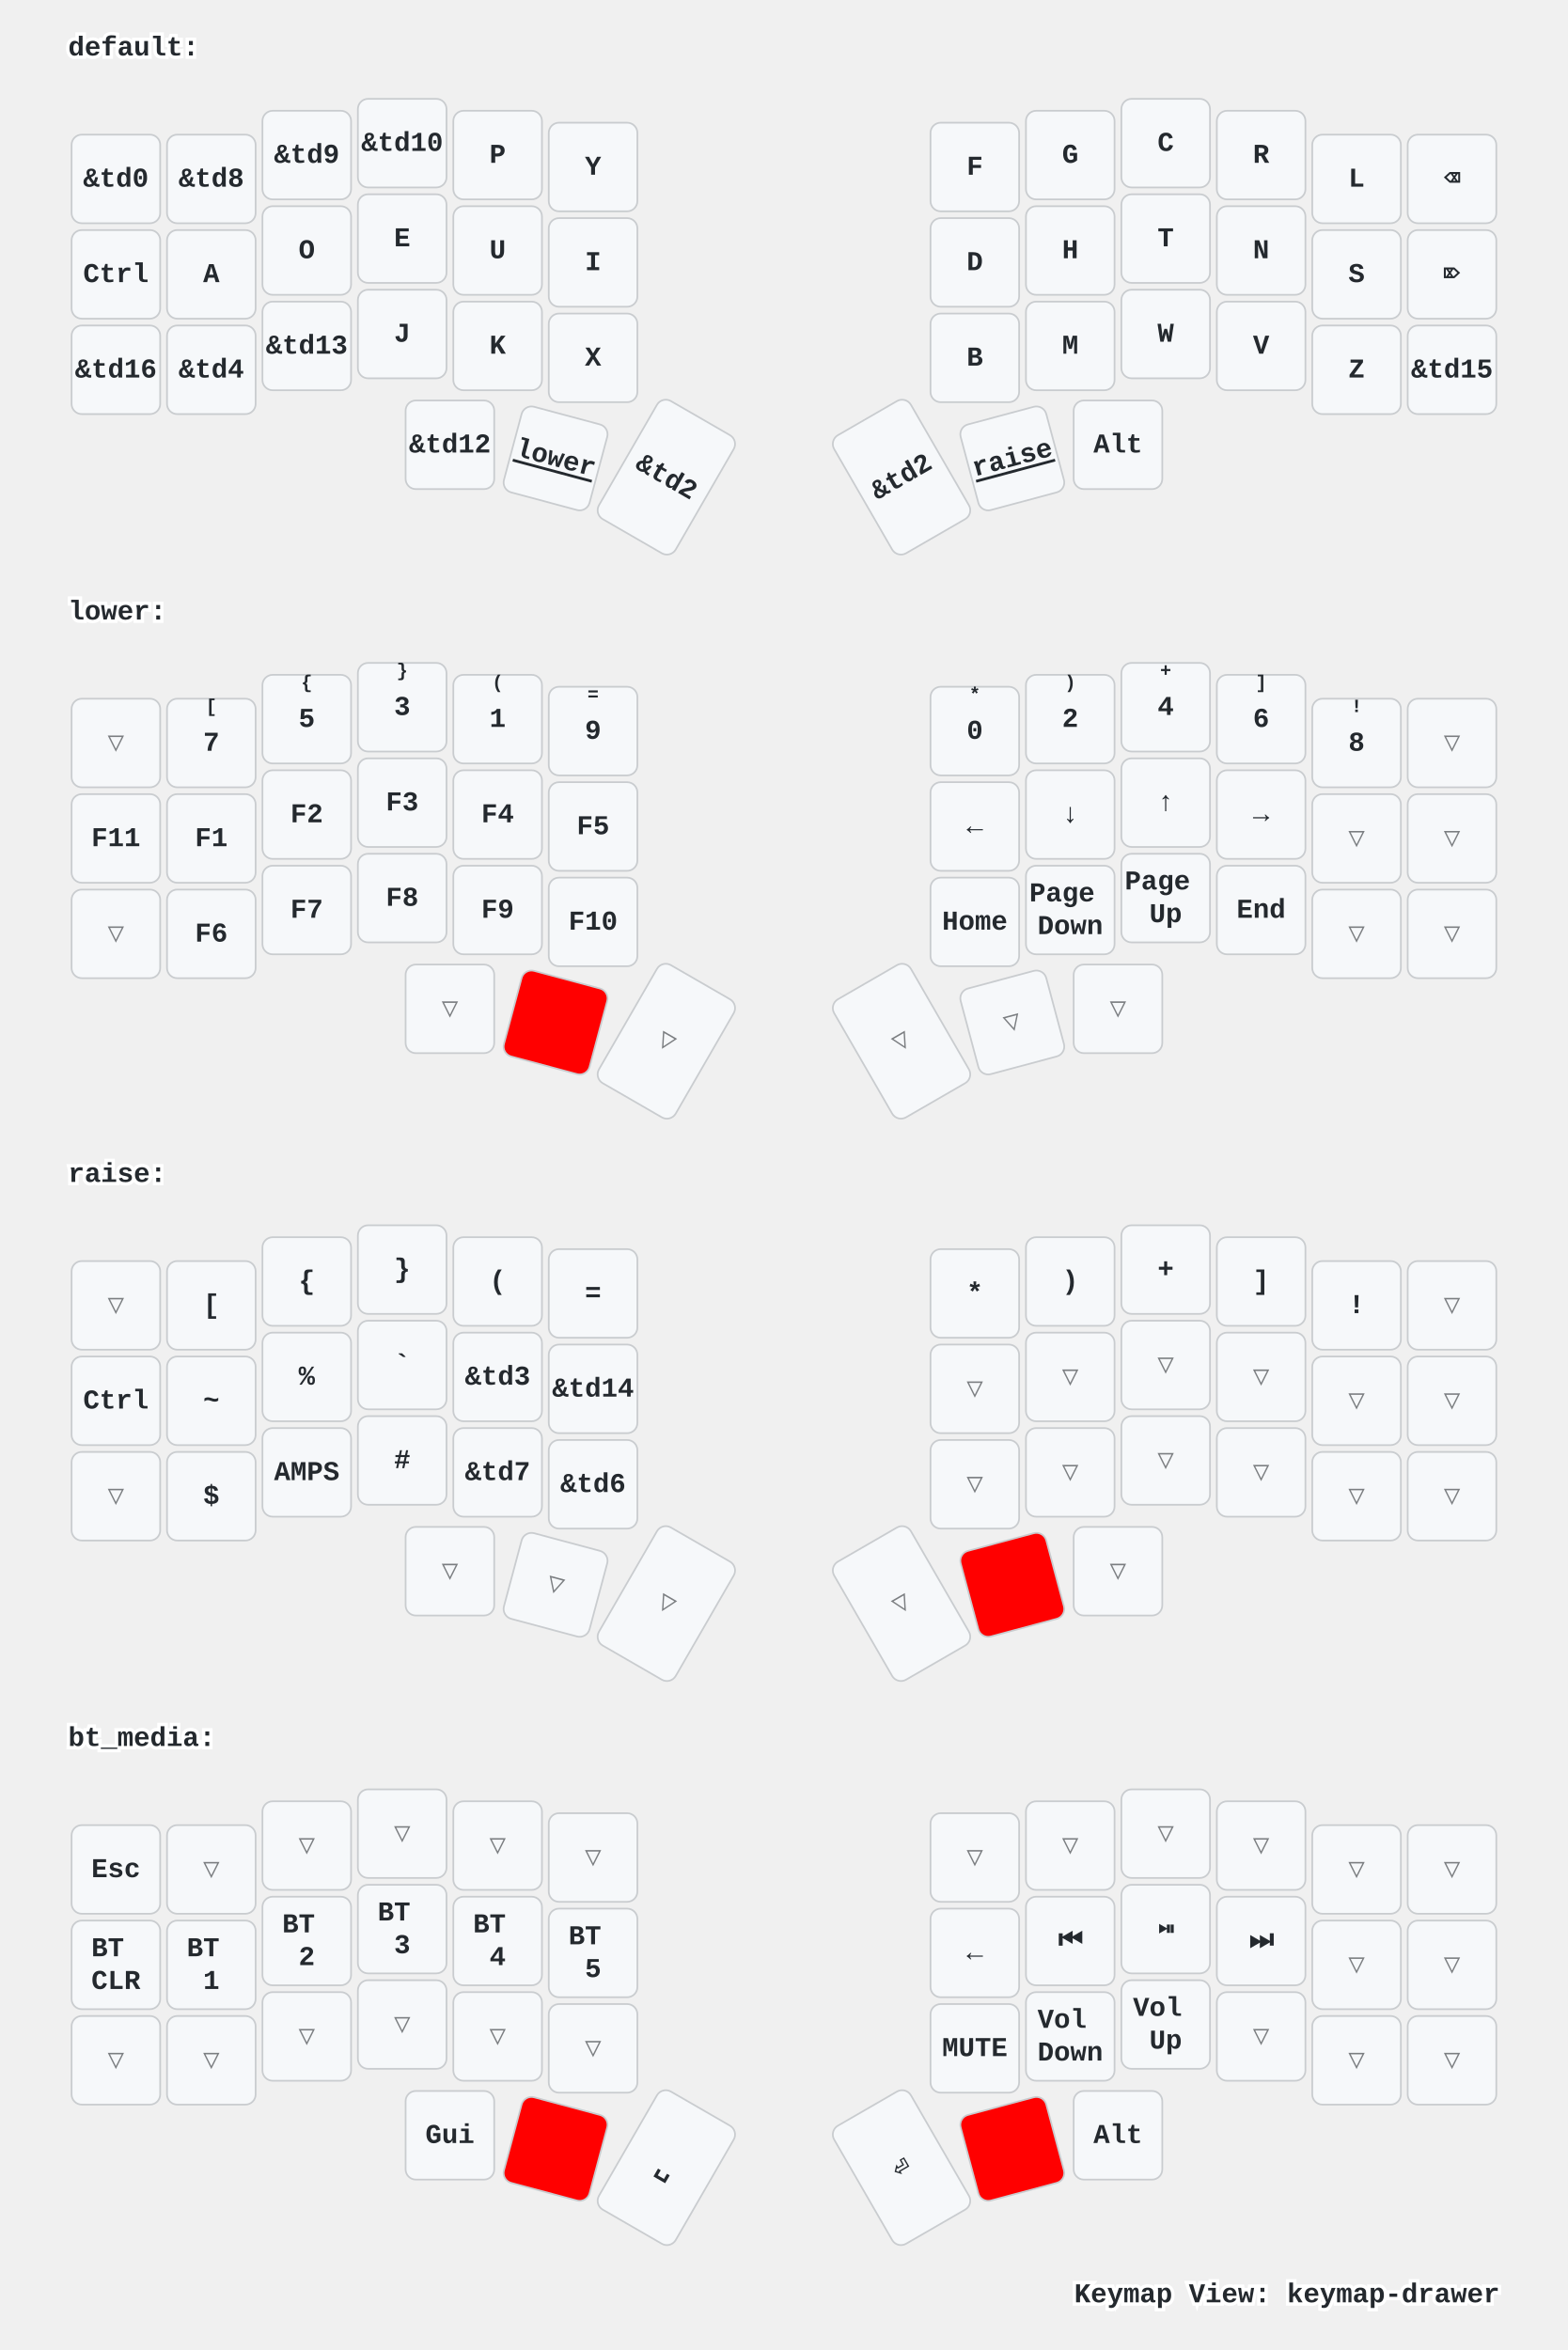
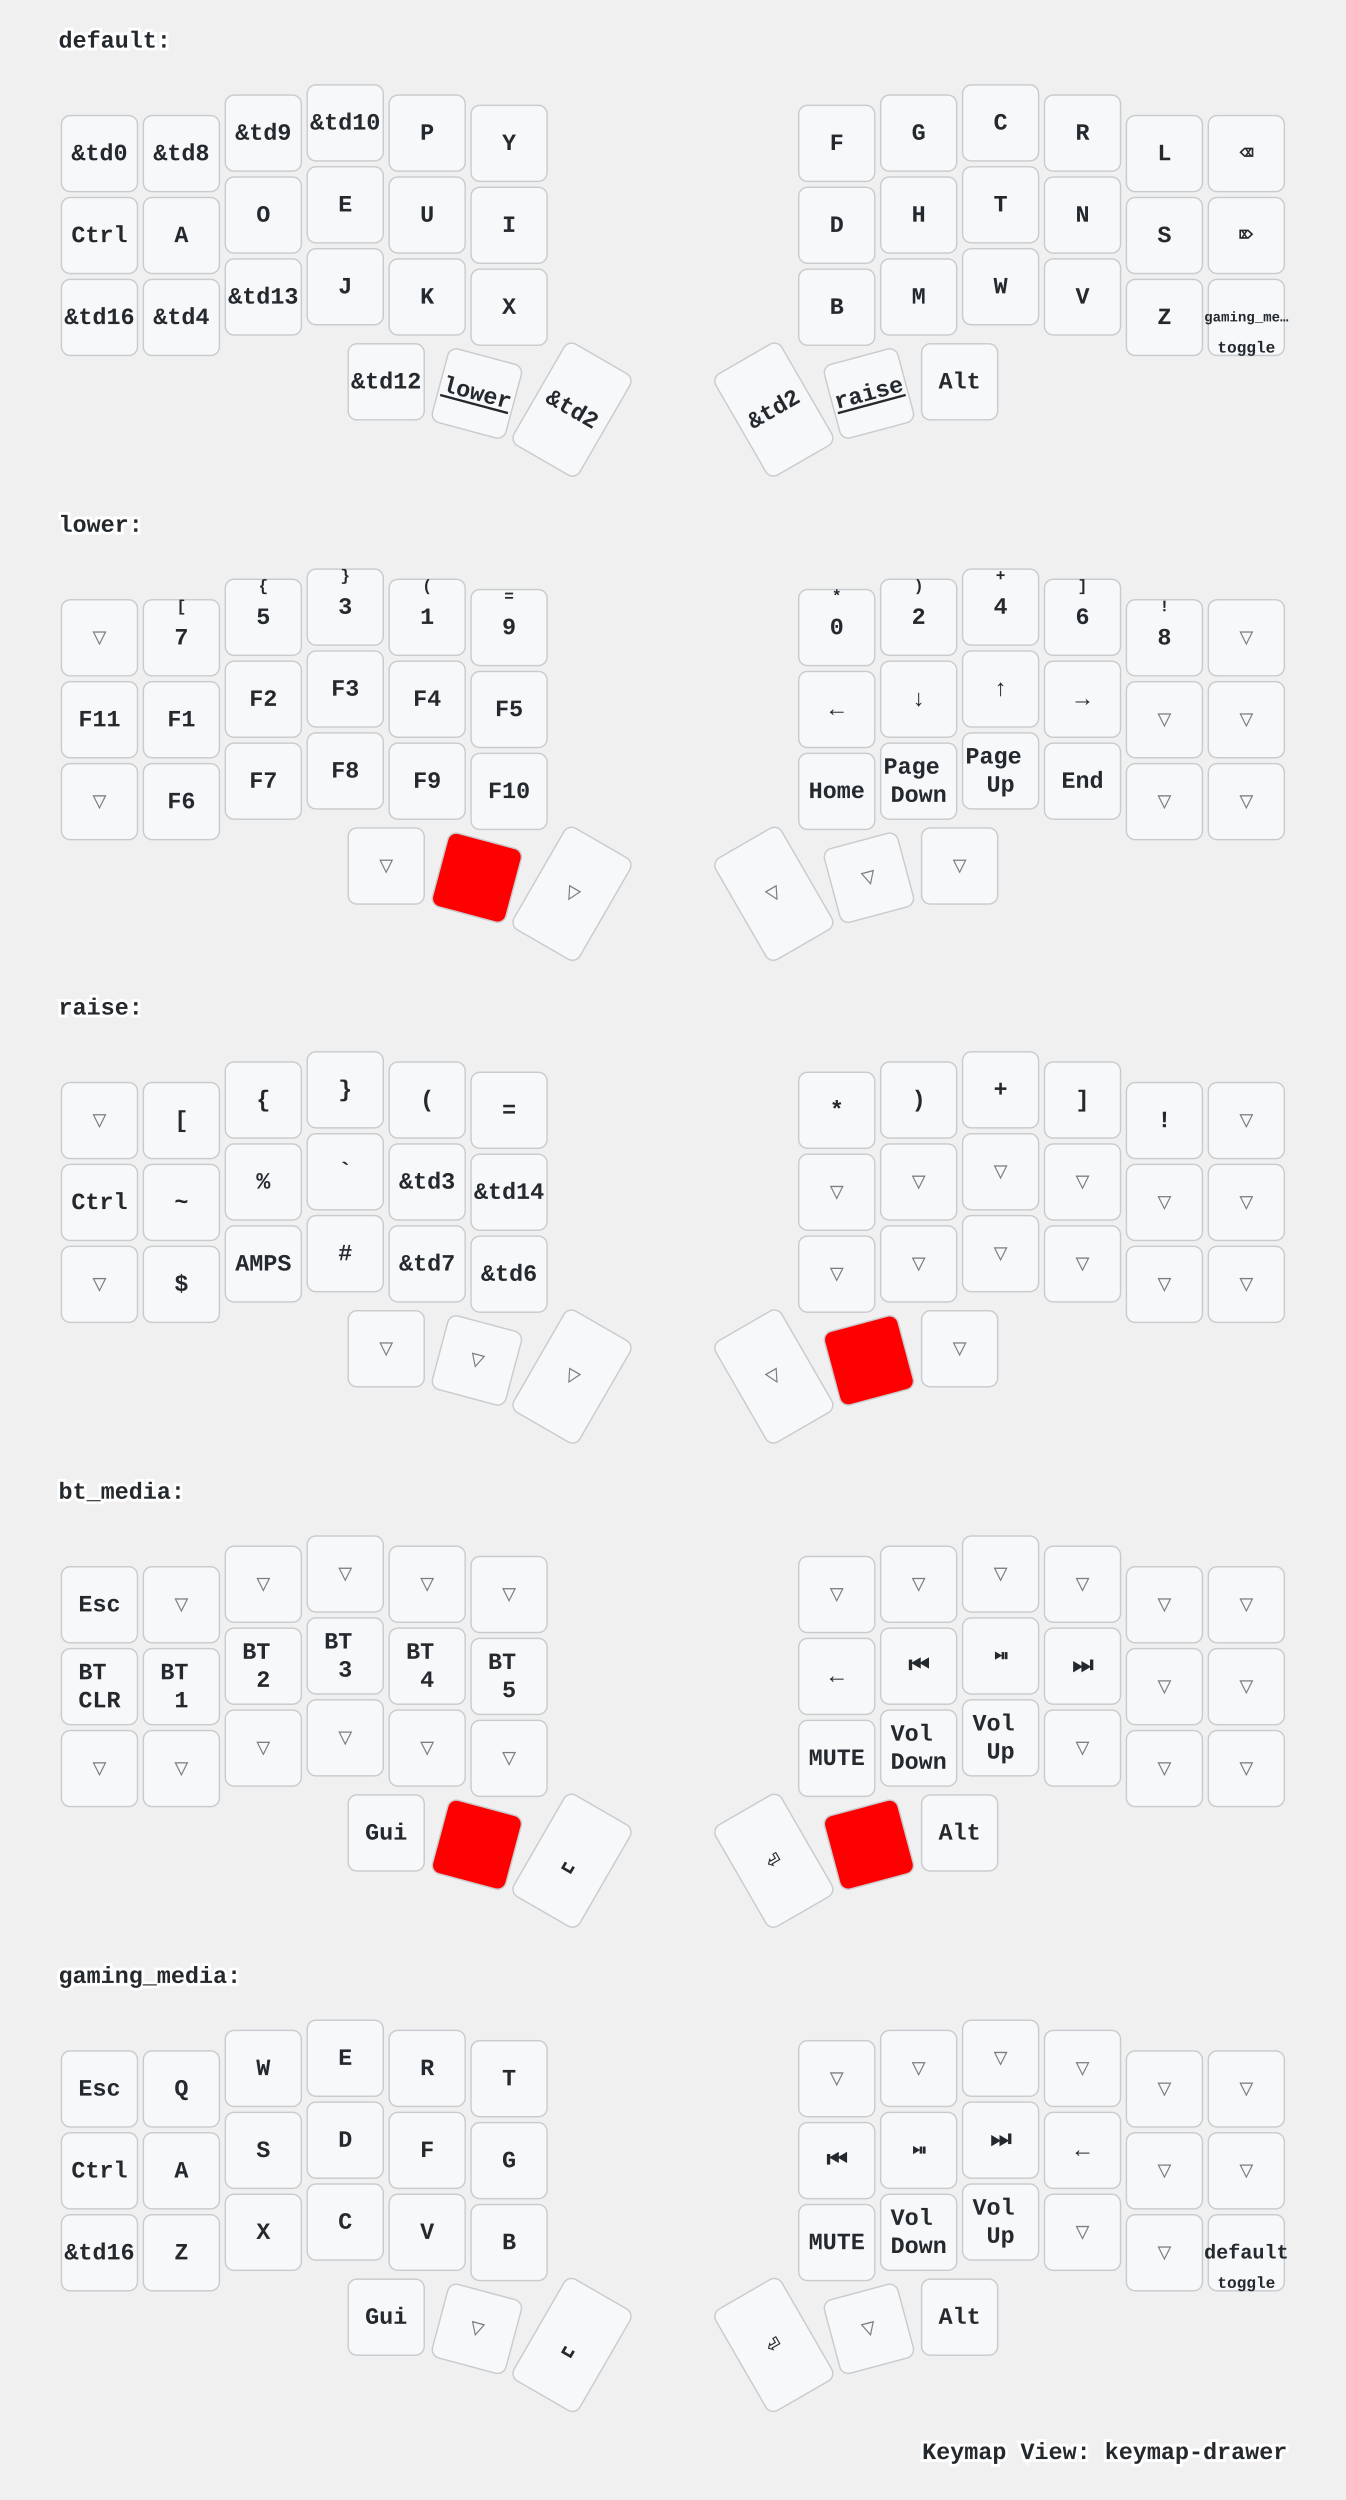
- <svg xmlns="http://www.w3.org/2000/svg" width="920" height="1379" viewBox="0 0 920 1379" class="keymap">
+ <svg xmlns="http://www.w3.org/2000/svg" width="920" height="1709" viewBox="0 0 920 1709" class="keymap">
  <style>/* inherit to force styles through use tags */
svg path {
    fill: inherit;
}

/* font and background color specifications */
svg.keymap {
    font-family: SFMono-Regular,Consolas,Liberation Mono,Menlo,monospace;
    font-size: 14px;
    font-kerning: normal;
    text-rendering: optimizeLegibility;
    fill: #24292e;
}

/* default key styling */
rect.key {
    fill: #f6f8fa;
}

rect.key, rect.combo {
    stroke: #c9cccf;
    stroke-width: 1;
}

/* default key side styling, only used is draw_key_sides is set */
rect.side {
    filter: brightness(90%);
}

/* color accent for combo boxes */
rect.combo, rect.combo-separate {
    fill: #cdf;
}

/* color accent for held keys */
rect.held, rect.combo.held {
    fill: #fdd;
}

/* color accent for ghost (optional) keys */
rect.ghost, rect.combo.ghost {
    stroke-dasharray: 4, 4;
    stroke-width: 2;
}

text {
    text-anchor: middle;
    dominant-baseline: middle;
}

/* styling for layer labels */
text.label {
    font-weight: bold;
    text-anchor: start;
    stroke: white;
    stroke-width: 4;
    paint-order: stroke;
}

/* styling for optional footer */
text.footer {
    text-anchor: end;
    dominant-baseline: auto;
    stroke: white;
    stroke-width: 4;
    paint-order: stroke;
}

/* styling for combo tap, and key hold/shifted label text */
text.combo, text.hold, text.shifted {
    font-size: 11px;
}

text.hold {
    text-anchor: middle;
    dominant-baseline: auto;
}

text.shifted {
    text-anchor: middle;
    dominant-baseline: hanging;
}

text.layer-activator {
    text-decoration: underline;
}

/* styling for hold/shifted label text in combo box */
text.combo.hold, text.combo.shifted {
    font-size: 8px;
}

/* lighter symbol for transparent keys */
text.trans {
    fill: #7b7e81;
}

/* styling for combo dendrons */
path.combo {
    stroke-width: 1;
    stroke: gray;
    fill: none;
}

/* Start Tabler Icons Cleanup */
/* cannot use height/width with glyphs */
.icon-tabler &gt; path {
    fill: inherit;
    stroke: inherit;
    stroke-width: 2;
}
/* hide tabler's default box */
.icon-tabler &gt; path[stroke="none"][fill="none"] {
    visibility: hidden;
}
/* End Tabler Icons Cleanup */

/* For default sytles, see https://github.com/caksoylar/keymap-drawer/blob/main/keymap_drawer/config.py#L85 */

svg.keymap {
  font-family: Ubuntu Mono, Inconsolata, Consolas, Liberation Mono, Menlo, monospace;
  font-size: 16px;
  font-weight: bold;
  text-rendering: optimizeLegibility;
}

/* Color accent for held keys
red = #f00
green = #0f0
blue = #00f
yellow = #ff0
cyan = #0ff
magenta = #f0f
white = #fff
black = #000
grey = #888
light grey = #ccc
#ffc
*/
rect.held, rect.combo.held {
    fill: #f00;
}

/* Technique borrowed and extended from https://github.com/englmaxi/zmk-config/blob/master/keymap-drawer/config.yaml */
.sym_sub_text.tap {
  translate: -5px 2px;
  font-size: 20px;
}
.sym_sub_text.shifted {
  translate: 10px 13px;
  font-size: 10px;
  opacity: 1.0;
}
.combo.sym_sub_text.tap {
  translate: -1px 1px;
}
.combo.sym_sub_text.shifted {
  translate: 7px 5px;
  font-size: 10px;
  opacity: 1.0;
}

/* Toggle */
.toggle.shifted {
  translate: -10px 12px;
}

.toggle.hold {
  translate: 13px -23px;
}

/* Variant for tap-dances */
.tap_dance.tap {
  translate: -7px 0px;
  font-size: 12px;
}
.tap_dance.shifted {
  translate: 7px 17px;
  font-size: 12px;
  opacity: 1.0;
}

/* Variant for symbol next to symbol */
.sym_by_sym.tap {
  translate: -6px 0px;
}
.sym_by_sym.shifted {
  translate: 10px 12px;
  opacity: 1.0;
}

.combo.sym_by_sym.tap {
  translate: -35px 0px;
}
.combo.sym_by_sym.shifted {
  translate: 35px 20px;
  opacity: 1.0;
}

.combo.sym_by_sym.hold {
  visibility: hidden;
}

/* hide hold box for combo sym_by_sym */
.combo.sym_by_sym.hold &gt; path[stroke="none"][fill="none"] {
  visibility: hidden;
}
</style>
  <g transform="translate(40, 0)" class="layer-default">
    <text x="0" y="28" class="label" id="default">default:</text>
    <g transform="translate(0, 56)">
      <g transform="translate(28, 49)" class="key keypos-0">
        <rect rx="6" ry="6" x="-26" y="-26" width="52" height="52" class="key" />
        <text x="0" y="0" class="key tap">&amp;td0</text>
      </g>
      <g transform="translate(84, 49)" class="key keypos-1">
        <rect rx="6" ry="6" x="-26" y="-26" width="52" height="52" class="key" />
        <text x="0" y="0" class="key tap">&amp;td8</text>
      </g>
      <g transform="translate(140, 35)" class="key keypos-2">
        <rect rx="6" ry="6" x="-26" y="-26" width="52" height="52" class="key" />
        <text x="0" y="0" class="key tap">&amp;td9</text>
      </g>
      <g transform="translate(196, 28)" class="key keypos-3">
        <rect rx="6" ry="6" x="-26" y="-26" width="52" height="52" class="key" />
        <text x="0" y="0" class="key tap">&amp;td10</text>
      </g>
      <g transform="translate(252, 35)" class="key keypos-4">
        <rect rx="6" ry="6" x="-26" y="-26" width="52" height="52" class="key" />
        <text x="0" y="0" class="key tap">P</text>
      </g>
      <g transform="translate(308, 42)" class="key keypos-5">
        <rect rx="6" ry="6" x="-26" y="-26" width="52" height="52" class="key" />
        <text x="0" y="0" class="key tap">Y</text>
      </g>
      <g transform="translate(532, 42)" class="key keypos-6">
        <rect rx="6" ry="6" x="-26" y="-26" width="52" height="52" class="key" />
        <text x="0" y="0" class="key tap">F</text>
      </g>
      <g transform="translate(588, 35)" class="key keypos-7">
        <rect rx="6" ry="6" x="-26" y="-26" width="52" height="52" class="key" />
        <text x="0" y="0" class="key tap">G</text>
      </g>
      <g transform="translate(644, 28)" class="key keypos-8">
        <rect rx="6" ry="6" x="-26" y="-26" width="52" height="52" class="key" />
        <text x="0" y="0" class="key tap">C</text>
      </g>
      <g transform="translate(700, 35)" class="key keypos-9">
        <rect rx="6" ry="6" x="-26" y="-26" width="52" height="52" class="key" />
        <text x="0" y="0" class="key tap">R</text>
      </g>
      <g transform="translate(756, 49)" class="key keypos-10">
        <rect rx="6" ry="6" x="-26" y="-26" width="52" height="52" class="key" />
        <text x="0" y="0" class="key tap">L</text>
      </g>
      <g transform="translate(812, 49)" class="key keypos-11">
        <rect rx="6" ry="6" x="-26" y="-26" width="52" height="52" class="key" />
        <text x="0" y="0" class="key tap">⌫</text>
      </g>
      <g transform="translate(28, 105)" class="key keypos-12">
        <rect rx="6" ry="6" x="-26" y="-26" width="52" height="52" class="key" />
        <text x="0" y="0" class="key tap">Ctrl</text>
      </g>
      <g transform="translate(84, 105)" class="key keypos-13">
        <rect rx="6" ry="6" x="-26" y="-26" width="52" height="52" class="key" />
        <text x="0" y="0" class="key tap">A</text>
      </g>
      <g transform="translate(140, 91)" class="key keypos-14">
        <rect rx="6" ry="6" x="-26" y="-26" width="52" height="52" class="key" />
        <text x="0" y="0" class="key tap">O</text>
      </g>
      <g transform="translate(196, 84)" class="key keypos-15">
        <rect rx="6" ry="6" x="-26" y="-26" width="52" height="52" class="key" />
        <text x="0" y="0" class="key tap">E</text>
      </g>
      <g transform="translate(252, 91)" class="key keypos-16">
        <rect rx="6" ry="6" x="-26" y="-26" width="52" height="52" class="key" />
        <text x="0" y="0" class="key tap">U</text>
      </g>
      <g transform="translate(308, 98)" class="key keypos-17">
        <rect rx="6" ry="6" x="-26" y="-26" width="52" height="52" class="key" />
        <text x="0" y="0" class="key tap">I</text>
      </g>
      <g transform="translate(532, 98)" class="key keypos-18">
        <rect rx="6" ry="6" x="-26" y="-26" width="52" height="52" class="key" />
        <text x="0" y="0" class="key tap">D</text>
      </g>
      <g transform="translate(588, 91)" class="key keypos-19">
        <rect rx="6" ry="6" x="-26" y="-26" width="52" height="52" class="key" />
        <text x="0" y="0" class="key tap">H</text>
      </g>
      <g transform="translate(644, 84)" class="key keypos-20">
        <rect rx="6" ry="6" x="-26" y="-26" width="52" height="52" class="key" />
        <text x="0" y="0" class="key tap">T</text>
      </g>
      <g transform="translate(700, 91)" class="key keypos-21">
        <rect rx="6" ry="6" x="-26" y="-26" width="52" height="52" class="key" />
        <text x="0" y="0" class="key tap">N</text>
      </g>
      <g transform="translate(756, 105)" class="key keypos-22">
        <rect rx="6" ry="6" x="-26" y="-26" width="52" height="52" class="key" />
        <text x="0" y="0" class="key tap">S</text>
      </g>
      <g transform="translate(812, 105)" class="key keypos-23">
        <rect rx="6" ry="6" x="-26" y="-26" width="52" height="52" class="key" />
        <text x="0" y="0" class="key tap">⌦</text>
      </g>
      <g transform="translate(28, 161)" class="key keypos-24">
        <rect rx="6" ry="6" x="-26" y="-26" width="52" height="52" class="key" />
        <text x="0" y="0" class="key tap">&amp;td16</text>
      </g>
      <g transform="translate(84, 161)" class="key keypos-25">
        <rect rx="6" ry="6" x="-26" y="-26" width="52" height="52" class="key" />
        <text x="0" y="0" class="key tap">&amp;td4</text>
      </g>
      <g transform="translate(140, 147)" class="key keypos-26">
        <rect rx="6" ry="6" x="-26" y="-26" width="52" height="52" class="key" />
        <text x="0" y="0" class="key tap">&amp;td13</text>
      </g>
      <g transform="translate(196, 140)" class="key keypos-27">
        <rect rx="6" ry="6" x="-26" y="-26" width="52" height="52" class="key" />
        <text x="0" y="0" class="key tap">J</text>
      </g>
      <g transform="translate(252, 147)" class="key keypos-28">
        <rect rx="6" ry="6" x="-26" y="-26" width="52" height="52" class="key" />
        <text x="0" y="0" class="key tap">K</text>
      </g>
      <g transform="translate(308, 154)" class="key keypos-29">
        <rect rx="6" ry="6" x="-26" y="-26" width="52" height="52" class="key" />
        <text x="0" y="0" class="key tap">X</text>
      </g>
      <g transform="translate(532, 154)" class="key keypos-30">
        <rect rx="6" ry="6" x="-26" y="-26" width="52" height="52" class="key" />
        <text x="0" y="0" class="key tap">B</text>
      </g>
      <g transform="translate(588, 147)" class="key keypos-31">
        <rect rx="6" ry="6" x="-26" y="-26" width="52" height="52" class="key" />
        <text x="0" y="0" class="key tap">M</text>
      </g>
      <g transform="translate(644, 140)" class="key keypos-32">
        <rect rx="6" ry="6" x="-26" y="-26" width="52" height="52" class="key" />
        <text x="0" y="0" class="key tap">W</text>
      </g>
      <g transform="translate(700, 147)" class="key keypos-33">
        <rect rx="6" ry="6" x="-26" y="-26" width="52" height="52" class="key" />
        <text x="0" y="0" class="key tap">V</text>
      </g>
      <g transform="translate(756, 161)" class="key keypos-34">
        <rect rx="6" ry="6" x="-26" y="-26" width="52" height="52" class="key" />
        <text x="0" y="0" class="key tap">Z</text>
      </g>
      <g transform="translate(812, 161)" class="key keypos-35">
        <rect rx="6" ry="6" x="-26" y="-26" width="52" height="52" class="key" />
-         <text x="0" y="0" class="key tap">&amp;td15</text>
+         <a href="#gaming_media">
+           <text x="0" y="0" class="key tap layer-activator">
+             <tspan style="font-size: 60%">gaming_me…</tspan>
+           </text>
+         </a>
+         <text x="0" y="24" class="key hold">toggle</text>
      </g>
      <g transform="translate(224, 205)" class="key keypos-36">
        <rect rx="6" ry="6" x="-26" y="-26" width="52" height="52" class="key" />
        <text x="0" y="0" class="key tap">&amp;td12</text>
      </g>
      <g transform="translate(286, 213) rotate(15.0)" class="key keypos-37">
        <rect rx="6" ry="6" x="-26" y="-26" width="52" height="52" class="key" />
        <a href="#lower">
          <text x="0" y="0" class="key tap layer-activator">lower</text>
        </a>
      </g>
      <g transform="translate(351, 224) rotate(30.0)" class="key keypos-38">
        <rect rx="6" ry="6" x="-26" y="-40" width="52" height="80" class="key" />
        <text x="0" y="0" class="key tap">&amp;td2</text>
      </g>
      <g transform="translate(489, 224) rotate(-30.0)" class="key keypos-39">
        <rect rx="6" ry="6" x="-26" y="-40" width="52" height="80" class="key" />
        <text x="0" y="0" class="key tap">&amp;td2</text>
      </g>
      <g transform="translate(554, 213) rotate(-15.0)" class="key keypos-40">
        <rect rx="6" ry="6" x="-26" y="-26" width="52" height="52" class="key" />
        <a href="#raise">
          <text x="0" y="0" class="key tap layer-activator">raise</text>
        </a>
      </g>
      <g transform="translate(616, 205)" class="key keypos-41">
        <rect rx="6" ry="6" x="-26" y="-26" width="52" height="52" class="key" />
        <text x="0" y="0" class="key tap">Alt</text>
      </g>
    </g>
  </g>
  <g transform="translate(40, 331)" class="layer-lower">
    <text x="0" y="28" class="label" id="lower">lower:</text>
    <g transform="translate(0, 56)">
      <g transform="translate(28, 49)" class="key trans keypos-0">
        <rect rx="6" ry="6" x="-26" y="-26" width="52" height="52" class="key trans" />
        <text x="0" y="0" class="key trans tap">▽</text>
      </g>
      <g transform="translate(84, 49)" class="key keypos-1">
        <rect rx="6" ry="6" x="-26" y="-26" width="52" height="52" class="key" />
        <text x="0" y="0" class="key tap">7</text>
        <text x="0" y="-24" class="key shifted">[</text>
      </g>
      <g transform="translate(140, 35)" class="key keypos-2">
        <rect rx="6" ry="6" x="-26" y="-26" width="52" height="52" class="key" />
        <text x="0" y="0" class="key tap">5</text>
        <text x="0" y="-24" class="key shifted">{</text>
      </g>
      <g transform="translate(196, 28)" class="key keypos-3">
        <rect rx="6" ry="6" x="-26" y="-26" width="52" height="52" class="key" />
        <text x="0" y="0" class="key tap">3</text>
        <text x="0" y="-24" class="key shifted">}</text>
      </g>
      <g transform="translate(252, 35)" class="key keypos-4">
        <rect rx="6" ry="6" x="-26" y="-26" width="52" height="52" class="key" />
        <text x="0" y="0" class="key tap">1</text>
        <text x="0" y="-24" class="key shifted">(</text>
      </g>
      <g transform="translate(308, 42)" class="key keypos-5">
        <rect rx="6" ry="6" x="-26" y="-26" width="52" height="52" class="key" />
        <text x="0" y="0" class="key tap">9</text>
        <text x="0" y="-24" class="key shifted">=</text>
      </g>
      <g transform="translate(532, 42)" class="key keypos-6">
        <rect rx="6" ry="6" x="-26" y="-26" width="52" height="52" class="key" />
        <text x="0" y="0" class="key tap">0</text>
        <text x="0" y="-24" class="key shifted">*</text>
      </g>
      <g transform="translate(588, 35)" class="key keypos-7">
        <rect rx="6" ry="6" x="-26" y="-26" width="52" height="52" class="key" />
        <text x="0" y="0" class="key tap">2</text>
        <text x="0" y="-24" class="key shifted">)</text>
      </g>
      <g transform="translate(644, 28)" class="key keypos-8">
        <rect rx="6" ry="6" x="-26" y="-26" width="52" height="52" class="key" />
        <text x="0" y="0" class="key tap">4</text>
        <text x="0" y="-24" class="key shifted">+</text>
      </g>
      <g transform="translate(700, 35)" class="key keypos-9">
        <rect rx="6" ry="6" x="-26" y="-26" width="52" height="52" class="key" />
        <text x="0" y="0" class="key tap">6</text>
        <text x="0" y="-24" class="key shifted">]</text>
      </g>
      <g transform="translate(756, 49)" class="key keypos-10">
        <rect rx="6" ry="6" x="-26" y="-26" width="52" height="52" class="key" />
        <text x="0" y="0" class="key tap">8</text>
        <text x="0" y="-24" class="key shifted">!</text>
      </g>
      <g transform="translate(812, 49)" class="key trans keypos-11">
        <rect rx="6" ry="6" x="-26" y="-26" width="52" height="52" class="key trans" />
        <text x="0" y="0" class="key trans tap">▽</text>
      </g>
      <g transform="translate(28, 105)" class="key keypos-12">
        <rect rx="6" ry="6" x="-26" y="-26" width="52" height="52" class="key" />
        <text x="0" y="0" class="key tap">F11</text>
      </g>
      <g transform="translate(84, 105)" class="key keypos-13">
        <rect rx="6" ry="6" x="-26" y="-26" width="52" height="52" class="key" />
        <text x="0" y="0" class="key tap">F1</text>
      </g>
      <g transform="translate(140, 91)" class="key keypos-14">
        <rect rx="6" ry="6" x="-26" y="-26" width="52" height="52" class="key" />
        <text x="0" y="0" class="key tap">F2</text>
      </g>
      <g transform="translate(196, 84)" class="key keypos-15">
        <rect rx="6" ry="6" x="-26" y="-26" width="52" height="52" class="key" />
        <text x="0" y="0" class="key tap">F3</text>
      </g>
      <g transform="translate(252, 91)" class="key keypos-16">
        <rect rx="6" ry="6" x="-26" y="-26" width="52" height="52" class="key" />
        <text x="0" y="0" class="key tap">F4</text>
      </g>
      <g transform="translate(308, 98)" class="key keypos-17">
        <rect rx="6" ry="6" x="-26" y="-26" width="52" height="52" class="key" />
        <text x="0" y="0" class="key tap">F5</text>
      </g>
      <g transform="translate(532, 98)" class="key keypos-18">
        <rect rx="6" ry="6" x="-26" y="-26" width="52" height="52" class="key" />
        <text x="0" y="0" class="key tap">←</text>
      </g>
      <g transform="translate(588, 91)" class="key keypos-19">
        <rect rx="6" ry="6" x="-26" y="-26" width="52" height="52" class="key" />
        <text x="0" y="0" class="key tap">↓</text>
      </g>
      <g transform="translate(644, 84)" class="key keypos-20">
        <rect rx="6" ry="6" x="-26" y="-26" width="52" height="52" class="key" />
        <text x="0" y="0" class="key tap">↑</text>
      </g>
      <g transform="translate(700, 91)" class="key keypos-21">
        <rect rx="6" ry="6" x="-26" y="-26" width="52" height="52" class="key" />
        <text x="0" y="0" class="key tap">→</text>
      </g>
      <g transform="translate(756, 105)" class="key trans keypos-22">
        <rect rx="6" ry="6" x="-26" y="-26" width="52" height="52" class="key trans" />
        <text x="0" y="0" class="key trans tap">▽</text>
      </g>
      <g transform="translate(812, 105)" class="key trans keypos-23">
        <rect rx="6" ry="6" x="-26" y="-26" width="52" height="52" class="key trans" />
        <text x="0" y="0" class="key trans tap">▽</text>
      </g>
      <g transform="translate(28, 161)" class="key trans keypos-24">
        <rect rx="6" ry="6" x="-26" y="-26" width="52" height="52" class="key trans" />
        <text x="0" y="0" class="key trans tap">▽</text>
      </g>
      <g transform="translate(84, 161)" class="key keypos-25">
        <rect rx="6" ry="6" x="-26" y="-26" width="52" height="52" class="key" />
        <text x="0" y="0" class="key tap">F6</text>
      </g>
      <g transform="translate(140, 147)" class="key keypos-26">
        <rect rx="6" ry="6" x="-26" y="-26" width="52" height="52" class="key" />
        <text x="0" y="0" class="key tap">F7</text>
      </g>
      <g transform="translate(196, 140)" class="key keypos-27">
        <rect rx="6" ry="6" x="-26" y="-26" width="52" height="52" class="key" />
        <text x="0" y="0" class="key tap">F8</text>
      </g>
      <g transform="translate(252, 147)" class="key keypos-28">
        <rect rx="6" ry="6" x="-26" y="-26" width="52" height="52" class="key" />
        <text x="0" y="0" class="key tap">F9</text>
      </g>
      <g transform="translate(308, 154)" class="key keypos-29">
        <rect rx="6" ry="6" x="-26" y="-26" width="52" height="52" class="key" />
        <text x="0" y="0" class="key tap">F10</text>
      </g>
      <g transform="translate(532, 154)" class="key keypos-30">
        <rect rx="6" ry="6" x="-26" y="-26" width="52" height="52" class="key" />
        <text x="0" y="0" class="key tap">Home</text>
      </g>
      <g transform="translate(588, 147)" class="key keypos-31">
        <rect rx="6" ry="6" x="-26" y="-26" width="52" height="52" class="key" />
        <text x="0" y="0" class="key tap">
          <tspan x="0" dy="-0.6em">Page</tspan>
          <tspan x="0" dy="1.2em">Down</tspan>
        </text>
      </g>
      <g transform="translate(644, 140)" class="key keypos-32">
        <rect rx="6" ry="6" x="-26" y="-26" width="52" height="52" class="key" />
        <text x="0" y="0" class="key tap">
          <tspan x="0" dy="-0.6em">Page</tspan>
          <tspan x="0" dy="1.2em">Up</tspan>
        </text>
      </g>
      <g transform="translate(700, 147)" class="key keypos-33">
        <rect rx="6" ry="6" x="-26" y="-26" width="52" height="52" class="key" />
        <text x="0" y="0" class="key tap">End</text>
      </g>
      <g transform="translate(756, 161)" class="key trans keypos-34">
        <rect rx="6" ry="6" x="-26" y="-26" width="52" height="52" class="key trans" />
        <text x="0" y="0" class="key trans tap">▽</text>
      </g>
      <g transform="translate(812, 161)" class="key trans keypos-35">
        <rect rx="6" ry="6" x="-26" y="-26" width="52" height="52" class="key trans" />
        <text x="0" y="0" class="key trans tap">▽</text>
      </g>
      <g transform="translate(224, 205)" class="key trans keypos-36">
        <rect rx="6" ry="6" x="-26" y="-26" width="52" height="52" class="key trans" />
        <text x="0" y="0" class="key trans tap">▽</text>
      </g>
      <g transform="translate(286, 213) rotate(15.0)" class="key held keypos-37">
        <rect rx="6" ry="6" x="-26" y="-26" width="52" height="52" class="key held" />
      </g>
      <g transform="translate(351, 224) rotate(30.0)" class="key trans keypos-38">
        <rect rx="6" ry="6" x="-26" y="-40" width="52" height="80" class="key trans" />
        <text x="0" y="0" class="key trans tap">▽</text>
      </g>
      <g transform="translate(489, 224) rotate(-30.0)" class="key trans keypos-39">
        <rect rx="6" ry="6" x="-26" y="-40" width="52" height="80" class="key trans" />
        <text x="0" y="0" class="key trans tap">▽</text>
      </g>
      <g transform="translate(554, 213) rotate(-15.0)" class="key trans keypos-40">
        <rect rx="6" ry="6" x="-26" y="-26" width="52" height="52" class="key trans" />
        <text x="0" y="0" class="key trans tap">▽</text>
      </g>
      <g transform="translate(616, 205)" class="key trans keypos-41">
        <rect rx="6" ry="6" x="-26" y="-26" width="52" height="52" class="key trans" />
        <text x="0" y="0" class="key trans tap">▽</text>
      </g>
    </g>
  </g>
  <g transform="translate(40, 661)" class="layer-raise">
    <text x="0" y="28" class="label" id="raise">raise:</text>
    <g transform="translate(0, 56)">
      <g transform="translate(28, 49)" class="key trans keypos-0">
        <rect rx="6" ry="6" x="-26" y="-26" width="52" height="52" class="key trans" />
        <text x="0" y="0" class="key trans tap">▽</text>
      </g>
      <g transform="translate(84, 49)" class="key keypos-1">
        <rect rx="6" ry="6" x="-26" y="-26" width="52" height="52" class="key" />
        <text x="0" y="0" class="key tap">[</text>
      </g>
      <g transform="translate(140, 35)" class="key keypos-2">
        <rect rx="6" ry="6" x="-26" y="-26" width="52" height="52" class="key" />
        <text x="0" y="0" class="key tap">{</text>
      </g>
      <g transform="translate(196, 28)" class="key keypos-3">
        <rect rx="6" ry="6" x="-26" y="-26" width="52" height="52" class="key" />
        <text x="0" y="0" class="key tap">}</text>
      </g>
      <g transform="translate(252, 35)" class="key keypos-4">
        <rect rx="6" ry="6" x="-26" y="-26" width="52" height="52" class="key" />
        <text x="0" y="0" class="key tap">(</text>
      </g>
      <g transform="translate(308, 42)" class="key keypos-5">
        <rect rx="6" ry="6" x="-26" y="-26" width="52" height="52" class="key" />
        <text x="0" y="0" class="key tap">=</text>
      </g>
      <g transform="translate(532, 42)" class="key keypos-6">
        <rect rx="6" ry="6" x="-26" y="-26" width="52" height="52" class="key" />
        <text x="0" y="0" class="key tap">*</text>
      </g>
      <g transform="translate(588, 35)" class="key keypos-7">
        <rect rx="6" ry="6" x="-26" y="-26" width="52" height="52" class="key" />
        <text x="0" y="0" class="key tap">)</text>
      </g>
      <g transform="translate(644, 28)" class="key keypos-8">
        <rect rx="6" ry="6" x="-26" y="-26" width="52" height="52" class="key" />
        <text x="0" y="0" class="key tap">+</text>
      </g>
      <g transform="translate(700, 35)" class="key keypos-9">
        <rect rx="6" ry="6" x="-26" y="-26" width="52" height="52" class="key" />
        <text x="0" y="0" class="key tap">]</text>
      </g>
      <g transform="translate(756, 49)" class="key keypos-10">
        <rect rx="6" ry="6" x="-26" y="-26" width="52" height="52" class="key" />
        <text x="0" y="0" class="key tap">!</text>
      </g>
      <g transform="translate(812, 49)" class="key trans keypos-11">
        <rect rx="6" ry="6" x="-26" y="-26" width="52" height="52" class="key trans" />
        <text x="0" y="0" class="key trans tap">▽</text>
      </g>
      <g transform="translate(28, 105)" class="key keypos-12">
        <rect rx="6" ry="6" x="-26" y="-26" width="52" height="52" class="key" />
        <text x="0" y="0" class="key tap">Ctrl</text>
      </g>
      <g transform="translate(84, 105)" class="key keypos-13">
        <rect rx="6" ry="6" x="-26" y="-26" width="52" height="52" class="key" />
        <text x="0" y="0" class="key tap">~</text>
      </g>
      <g transform="translate(140, 91)" class="key keypos-14">
        <rect rx="6" ry="6" x="-26" y="-26" width="52" height="52" class="key" />
        <text x="0" y="0" class="key tap">%</text>
      </g>
      <g transform="translate(196, 84)" class="key keypos-15">
        <rect rx="6" ry="6" x="-26" y="-26" width="52" height="52" class="key" />
        <text x="0" y="0" class="key tap">`</text>
      </g>
      <g transform="translate(252, 91)" class="key keypos-16">
        <rect rx="6" ry="6" x="-26" y="-26" width="52" height="52" class="key" />
        <text x="0" y="0" class="key tap">&amp;td3</text>
      </g>
      <g transform="translate(308, 98)" class="key keypos-17">
        <rect rx="6" ry="6" x="-26" y="-26" width="52" height="52" class="key" />
        <text x="0" y="0" class="key tap">&amp;td14</text>
      </g>
      <g transform="translate(532, 98)" class="key trans keypos-18">
        <rect rx="6" ry="6" x="-26" y="-26" width="52" height="52" class="key trans" />
        <text x="0" y="0" class="key trans tap">▽</text>
      </g>
      <g transform="translate(588, 91)" class="key trans keypos-19">
        <rect rx="6" ry="6" x="-26" y="-26" width="52" height="52" class="key trans" />
        <text x="0" y="0" class="key trans tap">▽</text>
      </g>
      <g transform="translate(644, 84)" class="key trans keypos-20">
        <rect rx="6" ry="6" x="-26" y="-26" width="52" height="52" class="key trans" />
        <text x="0" y="0" class="key trans tap">▽</text>
      </g>
      <g transform="translate(700, 91)" class="key trans keypos-21">
        <rect rx="6" ry="6" x="-26" y="-26" width="52" height="52" class="key trans" />
        <text x="0" y="0" class="key trans tap">▽</text>
      </g>
      <g transform="translate(756, 105)" class="key trans keypos-22">
        <rect rx="6" ry="6" x="-26" y="-26" width="52" height="52" class="key trans" />
        <text x="0" y="0" class="key trans tap">▽</text>
      </g>
      <g transform="translate(812, 105)" class="key trans keypos-23">
        <rect rx="6" ry="6" x="-26" y="-26" width="52" height="52" class="key trans" />
        <text x="0" y="0" class="key trans tap">▽</text>
      </g>
      <g transform="translate(28, 161)" class="key trans keypos-24">
        <rect rx="6" ry="6" x="-26" y="-26" width="52" height="52" class="key trans" />
        <text x="0" y="0" class="key trans tap">▽</text>
      </g>
      <g transform="translate(84, 161)" class="key keypos-25">
        <rect rx="6" ry="6" x="-26" y="-26" width="52" height="52" class="key" />
        <text x="0" y="0" class="key tap">$</text>
      </g>
      <g transform="translate(140, 147)" class="key keypos-26">
        <rect rx="6" ry="6" x="-26" y="-26" width="52" height="52" class="key" />
        <text x="0" y="0" class="key tap">AMPS</text>
      </g>
      <g transform="translate(196, 140)" class="key keypos-27">
        <rect rx="6" ry="6" x="-26" y="-26" width="52" height="52" class="key" />
        <text x="0" y="0" class="key tap">#</text>
      </g>
      <g transform="translate(252, 147)" class="key keypos-28">
        <rect rx="6" ry="6" x="-26" y="-26" width="52" height="52" class="key" />
        <text x="0" y="0" class="key tap">&amp;td7</text>
      </g>
      <g transform="translate(308, 154)" class="key keypos-29">
        <rect rx="6" ry="6" x="-26" y="-26" width="52" height="52" class="key" />
        <text x="0" y="0" class="key tap">&amp;td6</text>
      </g>
      <g transform="translate(532, 154)" class="key trans keypos-30">
        <rect rx="6" ry="6" x="-26" y="-26" width="52" height="52" class="key trans" />
        <text x="0" y="0" class="key trans tap">▽</text>
      </g>
      <g transform="translate(588, 147)" class="key trans keypos-31">
        <rect rx="6" ry="6" x="-26" y="-26" width="52" height="52" class="key trans" />
        <text x="0" y="0" class="key trans tap">▽</text>
      </g>
      <g transform="translate(644, 140)" class="key trans keypos-32">
        <rect rx="6" ry="6" x="-26" y="-26" width="52" height="52" class="key trans" />
        <text x="0" y="0" class="key trans tap">▽</text>
      </g>
      <g transform="translate(700, 147)" class="key trans keypos-33">
        <rect rx="6" ry="6" x="-26" y="-26" width="52" height="52" class="key trans" />
        <text x="0" y="0" class="key trans tap">▽</text>
      </g>
      <g transform="translate(756, 161)" class="key trans keypos-34">
        <rect rx="6" ry="6" x="-26" y="-26" width="52" height="52" class="key trans" />
        <text x="0" y="0" class="key trans tap">▽</text>
      </g>
      <g transform="translate(812, 161)" class="key trans keypos-35">
        <rect rx="6" ry="6" x="-26" y="-26" width="52" height="52" class="key trans" />
        <text x="0" y="0" class="key trans tap">▽</text>
      </g>
      <g transform="translate(224, 205)" class="key trans keypos-36">
        <rect rx="6" ry="6" x="-26" y="-26" width="52" height="52" class="key trans" />
        <text x="0" y="0" class="key trans tap">▽</text>
      </g>
      <g transform="translate(286, 213) rotate(15.0)" class="key trans keypos-37">
        <rect rx="6" ry="6" x="-26" y="-26" width="52" height="52" class="key trans" />
        <text x="0" y="0" class="key trans tap">▽</text>
      </g>
      <g transform="translate(351, 224) rotate(30.0)" class="key trans keypos-38">
        <rect rx="6" ry="6" x="-26" y="-40" width="52" height="80" class="key trans" />
        <text x="0" y="0" class="key trans tap">▽</text>
      </g>
      <g transform="translate(489, 224) rotate(-30.0)" class="key trans keypos-39">
        <rect rx="6" ry="6" x="-26" y="-40" width="52" height="80" class="key trans" />
        <text x="0" y="0" class="key trans tap">▽</text>
      </g>
      <g transform="translate(554, 213) rotate(-15.0)" class="key held keypos-40">
        <rect rx="6" ry="6" x="-26" y="-26" width="52" height="52" class="key held" />
      </g>
      <g transform="translate(616, 205)" class="key trans keypos-41">
        <rect rx="6" ry="6" x="-26" y="-26" width="52" height="52" class="key trans" />
        <text x="0" y="0" class="key trans tap">▽</text>
      </g>
    </g>
  </g>
  <g transform="translate(40, 992)" class="layer-bt_media">
    <text x="0" y="28" class="label" id="bt_media">bt_media:</text>
    <g transform="translate(0, 56)">
      <g transform="translate(28, 49)" class="key keypos-0">
        <rect rx="6" ry="6" x="-26" y="-26" width="52" height="52" class="key" />
        <text x="0" y="0" class="key tap">Esc</text>
      </g>
      <g transform="translate(84, 49)" class="key trans keypos-1">
        <rect rx="6" ry="6" x="-26" y="-26" width="52" height="52" class="key trans" />
        <text x="0" y="0" class="key trans tap">▽</text>
      </g>
      <g transform="translate(140, 35)" class="key trans keypos-2">
        <rect rx="6" ry="6" x="-26" y="-26" width="52" height="52" class="key trans" />
        <text x="0" y="0" class="key trans tap">▽</text>
      </g>
      <g transform="translate(196, 28)" class="key trans keypos-3">
        <rect rx="6" ry="6" x="-26" y="-26" width="52" height="52" class="key trans" />
        <text x="0" y="0" class="key trans tap">▽</text>
      </g>
      <g transform="translate(252, 35)" class="key trans keypos-4">
        <rect rx="6" ry="6" x="-26" y="-26" width="52" height="52" class="key trans" />
        <text x="0" y="0" class="key trans tap">▽</text>
      </g>
      <g transform="translate(308, 42)" class="key trans keypos-5">
        <rect rx="6" ry="6" x="-26" y="-26" width="52" height="52" class="key trans" />
        <text x="0" y="0" class="key trans tap">▽</text>
      </g>
      <g transform="translate(532, 42)" class="key trans keypos-6">
        <rect rx="6" ry="6" x="-26" y="-26" width="52" height="52" class="key trans" />
        <text x="0" y="0" class="key trans tap">▽</text>
      </g>
      <g transform="translate(588, 35)" class="key trans keypos-7">
        <rect rx="6" ry="6" x="-26" y="-26" width="52" height="52" class="key trans" />
        <text x="0" y="0" class="key trans tap">▽</text>
      </g>
      <g transform="translate(644, 28)" class="key trans keypos-8">
        <rect rx="6" ry="6" x="-26" y="-26" width="52" height="52" class="key trans" />
        <text x="0" y="0" class="key trans tap">▽</text>
      </g>
      <g transform="translate(700, 35)" class="key trans keypos-9">
        <rect rx="6" ry="6" x="-26" y="-26" width="52" height="52" class="key trans" />
        <text x="0" y="0" class="key trans tap">▽</text>
      </g>
      <g transform="translate(756, 49)" class="key trans keypos-10">
        <rect rx="6" ry="6" x="-26" y="-26" width="52" height="52" class="key trans" />
        <text x="0" y="0" class="key trans tap">▽</text>
      </g>
      <g transform="translate(812, 49)" class="key trans keypos-11">
        <rect rx="6" ry="6" x="-26" y="-26" width="52" height="52" class="key trans" />
        <text x="0" y="0" class="key trans tap">▽</text>
      </g>
      <g transform="translate(28, 105)" class="key keypos-12">
        <rect rx="6" ry="6" x="-26" y="-26" width="52" height="52" class="key" />
        <text x="0" y="0" class="key tap">
          <tspan x="0" dy="-0.6em">BT</tspan>
          <tspan x="0" dy="1.2em">CLR</tspan>
        </text>
      </g>
      <g transform="translate(84, 105)" class="key keypos-13">
        <rect rx="6" ry="6" x="-26" y="-26" width="52" height="52" class="key" />
        <text x="0" y="0" class="key tap">
          <tspan x="0" dy="-0.6em">BT</tspan>
          <tspan x="0" dy="1.2em">1</tspan>
        </text>
      </g>
      <g transform="translate(140, 91)" class="key keypos-14">
        <rect rx="6" ry="6" x="-26" y="-26" width="52" height="52" class="key" />
        <text x="0" y="0" class="key tap">
          <tspan x="0" dy="-0.6em">BT</tspan>
          <tspan x="0" dy="1.2em">2</tspan>
        </text>
      </g>
      <g transform="translate(196, 84)" class="key keypos-15">
        <rect rx="6" ry="6" x="-26" y="-26" width="52" height="52" class="key" />
        <text x="0" y="0" class="key tap">
          <tspan x="0" dy="-0.6em">BT</tspan>
          <tspan x="0" dy="1.2em">3</tspan>
        </text>
      </g>
      <g transform="translate(252, 91)" class="key keypos-16">
        <rect rx="6" ry="6" x="-26" y="-26" width="52" height="52" class="key" />
        <text x="0" y="0" class="key tap">
          <tspan x="0" dy="-0.6em">BT</tspan>
          <tspan x="0" dy="1.2em">4</tspan>
        </text>
      </g>
      <g transform="translate(308, 98)" class="key keypos-17">
        <rect rx="6" ry="6" x="-26" y="-26" width="52" height="52" class="key" />
        <text x="0" y="0" class="key tap">
          <tspan x="0" dy="-0.6em">BT</tspan>
          <tspan x="0" dy="1.2em">5</tspan>
        </text>
      </g>
      <g transform="translate(532, 98)" class="key keypos-18">
        <rect rx="6" ry="6" x="-26" y="-26" width="52" height="52" class="key" />
        <text x="0" y="0" class="key tap">←</text>
      </g>
      <g transform="translate(588, 91)" class="key keypos-19">
        <rect rx="6" ry="6" x="-26" y="-26" width="52" height="52" class="key" />
        <text x="0" y="0" class="key tap">⏮️</text>
      </g>
      <g transform="translate(644, 84)" class="key keypos-20">
        <rect rx="6" ry="6" x="-26" y="-26" width="52" height="52" class="key" />
        <text x="0" y="0" class="key tap">⏯</text>
      </g>
      <g transform="translate(700, 91)" class="key keypos-21">
        <rect rx="6" ry="6" x="-26" y="-26" width="52" height="52" class="key" />
        <text x="0" y="0" class="key tap">⏭️</text>
      </g>
      <g transform="translate(756, 105)" class="key trans keypos-22">
        <rect rx="6" ry="6" x="-26" y="-26" width="52" height="52" class="key trans" />
        <text x="0" y="0" class="key trans tap">▽</text>
      </g>
      <g transform="translate(812, 105)" class="key trans keypos-23">
        <rect rx="6" ry="6" x="-26" y="-26" width="52" height="52" class="key trans" />
        <text x="0" y="0" class="key trans tap">▽</text>
      </g>
      <g transform="translate(28, 161)" class="key trans keypos-24">
        <rect rx="6" ry="6" x="-26" y="-26" width="52" height="52" class="key trans" />
        <text x="0" y="0" class="key trans tap">▽</text>
      </g>
      <g transform="translate(84, 161)" class="key trans keypos-25">
        <rect rx="6" ry="6" x="-26" y="-26" width="52" height="52" class="key trans" />
        <text x="0" y="0" class="key trans tap">▽</text>
      </g>
      <g transform="translate(140, 147)" class="key trans keypos-26">
        <rect rx="6" ry="6" x="-26" y="-26" width="52" height="52" class="key trans" />
        <text x="0" y="0" class="key trans tap">▽</text>
      </g>
      <g transform="translate(196, 140)" class="key trans keypos-27">
        <rect rx="6" ry="6" x="-26" y="-26" width="52" height="52" class="key trans" />
        <text x="0" y="0" class="key trans tap">▽</text>
      </g>
      <g transform="translate(252, 147)" class="key trans keypos-28">
        <rect rx="6" ry="6" x="-26" y="-26" width="52" height="52" class="key trans" />
        <text x="0" y="0" class="key trans tap">▽</text>
      </g>
      <g transform="translate(308, 154)" class="key trans keypos-29">
        <rect rx="6" ry="6" x="-26" y="-26" width="52" height="52" class="key trans" />
        <text x="0" y="0" class="key trans tap">▽</text>
      </g>
      <g transform="translate(532, 154)" class="key keypos-30">
        <rect rx="6" ry="6" x="-26" y="-26" width="52" height="52" class="key" />
        <text x="0" y="0" class="key tap">MUTE</text>
      </g>
      <g transform="translate(588, 147)" class="key keypos-31">
        <rect rx="6" ry="6" x="-26" y="-26" width="52" height="52" class="key" />
        <text x="0" y="0" class="key tap">
          <tspan x="0" dy="-0.6em">Vol</tspan>
          <tspan x="0" dy="1.2em">Down</tspan>
        </text>
      </g>
      <g transform="translate(644, 140)" class="key keypos-32">
        <rect rx="6" ry="6" x="-26" y="-26" width="52" height="52" class="key" />
        <text x="0" y="0" class="key tap">
          <tspan x="0" dy="-0.6em">Vol</tspan>
          <tspan x="0" dy="1.2em">Up</tspan>
        </text>
      </g>
      <g transform="translate(700, 147)" class="key trans keypos-33">
        <rect rx="6" ry="6" x="-26" y="-26" width="52" height="52" class="key trans" />
        <text x="0" y="0" class="key trans tap">▽</text>
      </g>
      <g transform="translate(756, 161)" class="key trans keypos-34">
        <rect rx="6" ry="6" x="-26" y="-26" width="52" height="52" class="key trans" />
        <text x="0" y="0" class="key trans tap">▽</text>
      </g>
      <g transform="translate(812, 161)" class="key trans keypos-35">
        <rect rx="6" ry="6" x="-26" y="-26" width="52" height="52" class="key trans" />
        <text x="0" y="0" class="key trans tap">▽</text>
      </g>
      <g transform="translate(224, 205)" class="key keypos-36">
        <rect rx="6" ry="6" x="-26" y="-26" width="52" height="52" class="key" />
        <text x="0" y="0" class="key tap">Gui</text>
      </g>
      <g transform="translate(286, 213) rotate(15.0)" class="key held keypos-37">
        <rect rx="6" ry="6" x="-26" y="-26" width="52" height="52" class="key held" />
      </g>
      <g transform="translate(351, 224) rotate(30.0)" class="key keypos-38">
        <rect rx="6" ry="6" x="-26" y="-40" width="52" height="80" class="key" />
        <text x="0" y="0" class="key tap">␣</text>
      </g>
      <g transform="translate(489, 224) rotate(-30.0)" class="key keypos-39">
        <rect rx="6" ry="6" x="-26" y="-40" width="52" height="80" class="key" />
        <text x="0" y="0" class="key tap">⏎</text>
      </g>
      <g transform="translate(554, 213) rotate(-15.0)" class="key held keypos-40">
        <rect rx="6" ry="6" x="-26" y="-26" width="52" height="52" class="key held" />
      </g>
      <g transform="translate(616, 205)" class="key keypos-41">
        <rect rx="6" ry="6" x="-26" y="-26" width="52" height="52" class="key" />
        <text x="0" y="0" class="key tap">Alt</text>
      </g>
    </g>
  </g>
-   <text x="880.0" y="1351.0" class="footer">Keymap View: <a href="https://github.com/caksoylar/keymap-drawer">keymap-drawer</a>
+   <g transform="translate(40, 1323)" class="layer-gaming_media">
+     <text x="0" y="28" class="label" id="gaming_media">gaming_media:</text>
+     <g transform="translate(0, 56)">
+       <g transform="translate(28, 49)" class="key keypos-0">
+         <rect rx="6" ry="6" x="-26" y="-26" width="52" height="52" class="key" />
+         <text x="0" y="0" class="key tap">Esc</text>
+       </g>
+       <g transform="translate(84, 49)" class="key keypos-1">
+         <rect rx="6" ry="6" x="-26" y="-26" width="52" height="52" class="key" />
+         <text x="0" y="0" class="key tap">Q</text>
+       </g>
+       <g transform="translate(140, 35)" class="key keypos-2">
+         <rect rx="6" ry="6" x="-26" y="-26" width="52" height="52" class="key" />
+         <text x="0" y="0" class="key tap">W</text>
+       </g>
+       <g transform="translate(196, 28)" class="key keypos-3">
+         <rect rx="6" ry="6" x="-26" y="-26" width="52" height="52" class="key" />
+         <text x="0" y="0" class="key tap">E</text>
+       </g>
+       <g transform="translate(252, 35)" class="key keypos-4">
+         <rect rx="6" ry="6" x="-26" y="-26" width="52" height="52" class="key" />
+         <text x="0" y="0" class="key tap">R</text>
+       </g>
+       <g transform="translate(308, 42)" class="key keypos-5">
+         <rect rx="6" ry="6" x="-26" y="-26" width="52" height="52" class="key" />
+         <text x="0" y="0" class="key tap">T</text>
+       </g>
+       <g transform="translate(532, 42)" class="key trans keypos-6">
+         <rect rx="6" ry="6" x="-26" y="-26" width="52" height="52" class="key trans" />
+         <text x="0" y="0" class="key trans tap">▽</text>
+       </g>
+       <g transform="translate(588, 35)" class="key trans keypos-7">
+         <rect rx="6" ry="6" x="-26" y="-26" width="52" height="52" class="key trans" />
+         <text x="0" y="0" class="key trans tap">▽</text>
+       </g>
+       <g transform="translate(644, 28)" class="key trans keypos-8">
+         <rect rx="6" ry="6" x="-26" y="-26" width="52" height="52" class="key trans" />
+         <text x="0" y="0" class="key trans tap">▽</text>
+       </g>
+       <g transform="translate(700, 35)" class="key trans keypos-9">
+         <rect rx="6" ry="6" x="-26" y="-26" width="52" height="52" class="key trans" />
+         <text x="0" y="0" class="key trans tap">▽</text>
+       </g>
+       <g transform="translate(756, 49)" class="key trans keypos-10">
+         <rect rx="6" ry="6" x="-26" y="-26" width="52" height="52" class="key trans" />
+         <text x="0" y="0" class="key trans tap">▽</text>
+       </g>
+       <g transform="translate(812, 49)" class="key trans keypos-11">
+         <rect rx="6" ry="6" x="-26" y="-26" width="52" height="52" class="key trans" />
+         <text x="0" y="0" class="key trans tap">▽</text>
+       </g>
+       <g transform="translate(28, 105)" class="key keypos-12">
+         <rect rx="6" ry="6" x="-26" y="-26" width="52" height="52" class="key" />
+         <text x="0" y="0" class="key tap">Ctrl</text>
+       </g>
+       <g transform="translate(84, 105)" class="key keypos-13">
+         <rect rx="6" ry="6" x="-26" y="-26" width="52" height="52" class="key" />
+         <text x="0" y="0" class="key tap">A</text>
+       </g>
+       <g transform="translate(140, 91)" class="key keypos-14">
+         <rect rx="6" ry="6" x="-26" y="-26" width="52" height="52" class="key" />
+         <text x="0" y="0" class="key tap">S</text>
+       </g>
+       <g transform="translate(196, 84)" class="key keypos-15">
+         <rect rx="6" ry="6" x="-26" y="-26" width="52" height="52" class="key" />
+         <text x="0" y="0" class="key tap">D</text>
+       </g>
+       <g transform="translate(252, 91)" class="key keypos-16">
+         <rect rx="6" ry="6" x="-26" y="-26" width="52" height="52" class="key" />
+         <text x="0" y="0" class="key tap">F</text>
+       </g>
+       <g transform="translate(308, 98)" class="key keypos-17">
+         <rect rx="6" ry="6" x="-26" y="-26" width="52" height="52" class="key" />
+         <text x="0" y="0" class="key tap">G</text>
+       </g>
+       <g transform="translate(532, 98)" class="key keypos-18">
+         <rect rx="6" ry="6" x="-26" y="-26" width="52" height="52" class="key" />
+         <text x="0" y="0" class="key tap">⏮️</text>
+       </g>
+       <g transform="translate(588, 91)" class="key keypos-19">
+         <rect rx="6" ry="6" x="-26" y="-26" width="52" height="52" class="key" />
+         <text x="0" y="0" class="key tap">⏯</text>
+       </g>
+       <g transform="translate(644, 84)" class="key keypos-20">
+         <rect rx="6" ry="6" x="-26" y="-26" width="52" height="52" class="key" />
+         <text x="0" y="0" class="key tap">⏭️</text>
+       </g>
+       <g transform="translate(700, 91)" class="key keypos-21">
+         <rect rx="6" ry="6" x="-26" y="-26" width="52" height="52" class="key" />
+         <text x="0" y="0" class="key tap">←</text>
+       </g>
+       <g transform="translate(756, 105)" class="key trans keypos-22">
+         <rect rx="6" ry="6" x="-26" y="-26" width="52" height="52" class="key trans" />
+         <text x="0" y="0" class="key trans tap">▽</text>
+       </g>
+       <g transform="translate(812, 105)" class="key trans keypos-23">
+         <rect rx="6" ry="6" x="-26" y="-26" width="52" height="52" class="key trans" />
+         <text x="0" y="0" class="key trans tap">▽</text>
+       </g>
+       <g transform="translate(28, 161)" class="key keypos-24">
+         <rect rx="6" ry="6" x="-26" y="-26" width="52" height="52" class="key" />
+         <text x="0" y="0" class="key tap">&amp;td16</text>
+       </g>
+       <g transform="translate(84, 161)" class="key keypos-25">
+         <rect rx="6" ry="6" x="-26" y="-26" width="52" height="52" class="key" />
+         <text x="0" y="0" class="key tap">Z</text>
+       </g>
+       <g transform="translate(140, 147)" class="key keypos-26">
+         <rect rx="6" ry="6" x="-26" y="-26" width="52" height="52" class="key" />
+         <text x="0" y="0" class="key tap">X</text>
+       </g>
+       <g transform="translate(196, 140)" class="key keypos-27">
+         <rect rx="6" ry="6" x="-26" y="-26" width="52" height="52" class="key" />
+         <text x="0" y="0" class="key tap">C</text>
+       </g>
+       <g transform="translate(252, 147)" class="key keypos-28">
+         <rect rx="6" ry="6" x="-26" y="-26" width="52" height="52" class="key" />
+         <text x="0" y="0" class="key tap">V</text>
+       </g>
+       <g transform="translate(308, 154)" class="key keypos-29">
+         <rect rx="6" ry="6" x="-26" y="-26" width="52" height="52" class="key" />
+         <text x="0" y="0" class="key tap">B</text>
+       </g>
+       <g transform="translate(532, 154)" class="key keypos-30">
+         <rect rx="6" ry="6" x="-26" y="-26" width="52" height="52" class="key" />
+         <text x="0" y="0" class="key tap">MUTE</text>
+       </g>
+       <g transform="translate(588, 147)" class="key keypos-31">
+         <rect rx="6" ry="6" x="-26" y="-26" width="52" height="52" class="key" />
+         <text x="0" y="0" class="key tap">
+           <tspan x="0" dy="-0.6em">Vol</tspan>
+           <tspan x="0" dy="1.2em">Down</tspan>
+         </text>
+       </g>
+       <g transform="translate(644, 140)" class="key keypos-32">
+         <rect rx="6" ry="6" x="-26" y="-26" width="52" height="52" class="key" />
+         <text x="0" y="0" class="key tap">
+           <tspan x="0" dy="-0.6em">Vol</tspan>
+           <tspan x="0" dy="1.2em">Up</tspan>
+         </text>
+       </g>
+       <g transform="translate(700, 147)" class="key trans keypos-33">
+         <rect rx="6" ry="6" x="-26" y="-26" width="52" height="52" class="key trans" />
+         <text x="0" y="0" class="key trans tap">▽</text>
+       </g>
+       <g transform="translate(756, 161)" class="key trans keypos-34">
+         <rect rx="6" ry="6" x="-26" y="-26" width="52" height="52" class="key trans" />
+         <text x="0" y="0" class="key trans tap">▽</text>
+       </g>
+       <g transform="translate(812, 161)" class="key keypos-35">
+         <rect rx="6" ry="6" x="-26" y="-26" width="52" height="52" class="key" />
+         <a href="#default">
+           <text x="0" y="0" class="key tap layer-activator">
+             <tspan style="font-size: 86%">default</tspan>
+           </text>
+         </a>
+         <text x="0" y="24" class="key hold">toggle</text>
+       </g>
+       <g transform="translate(224, 205)" class="key keypos-36">
+         <rect rx="6" ry="6" x="-26" y="-26" width="52" height="52" class="key" />
+         <text x="0" y="0" class="key tap">Gui</text>
+       </g>
+       <g transform="translate(286, 213) rotate(15.0)" class="key trans keypos-37">
+         <rect rx="6" ry="6" x="-26" y="-26" width="52" height="52" class="key trans" />
+         <text x="0" y="0" class="key trans tap">▽</text>
+       </g>
+       <g transform="translate(351, 224) rotate(30.0)" class="key keypos-38">
+         <rect rx="6" ry="6" x="-26" y="-40" width="52" height="80" class="key" />
+         <text x="0" y="0" class="key tap">␣</text>
+       </g>
+       <g transform="translate(489, 224) rotate(-30.0)" class="key keypos-39">
+         <rect rx="6" ry="6" x="-26" y="-40" width="52" height="80" class="key" />
+         <text x="0" y="0" class="key tap">⏎</text>
+       </g>
+       <g transform="translate(554, 213) rotate(-15.0)" class="key trans keypos-40">
+         <rect rx="6" ry="6" x="-26" y="-26" width="52" height="52" class="key trans" />
+         <text x="0" y="0" class="key trans tap">▽</text>
+       </g>
+       <g transform="translate(616, 205)" class="key keypos-41">
+         <rect rx="6" ry="6" x="-26" y="-26" width="52" height="52" class="key" />
+         <text x="0" y="0" class="key tap">Alt</text>
+       </g>
+     </g>
+   </g>
+   <text x="880.0" y="1681.0" class="footer">Keymap View: <a href="https://github.com/caksoylar/keymap-drawer">keymap-drawer</a>
  </text>
</svg>
